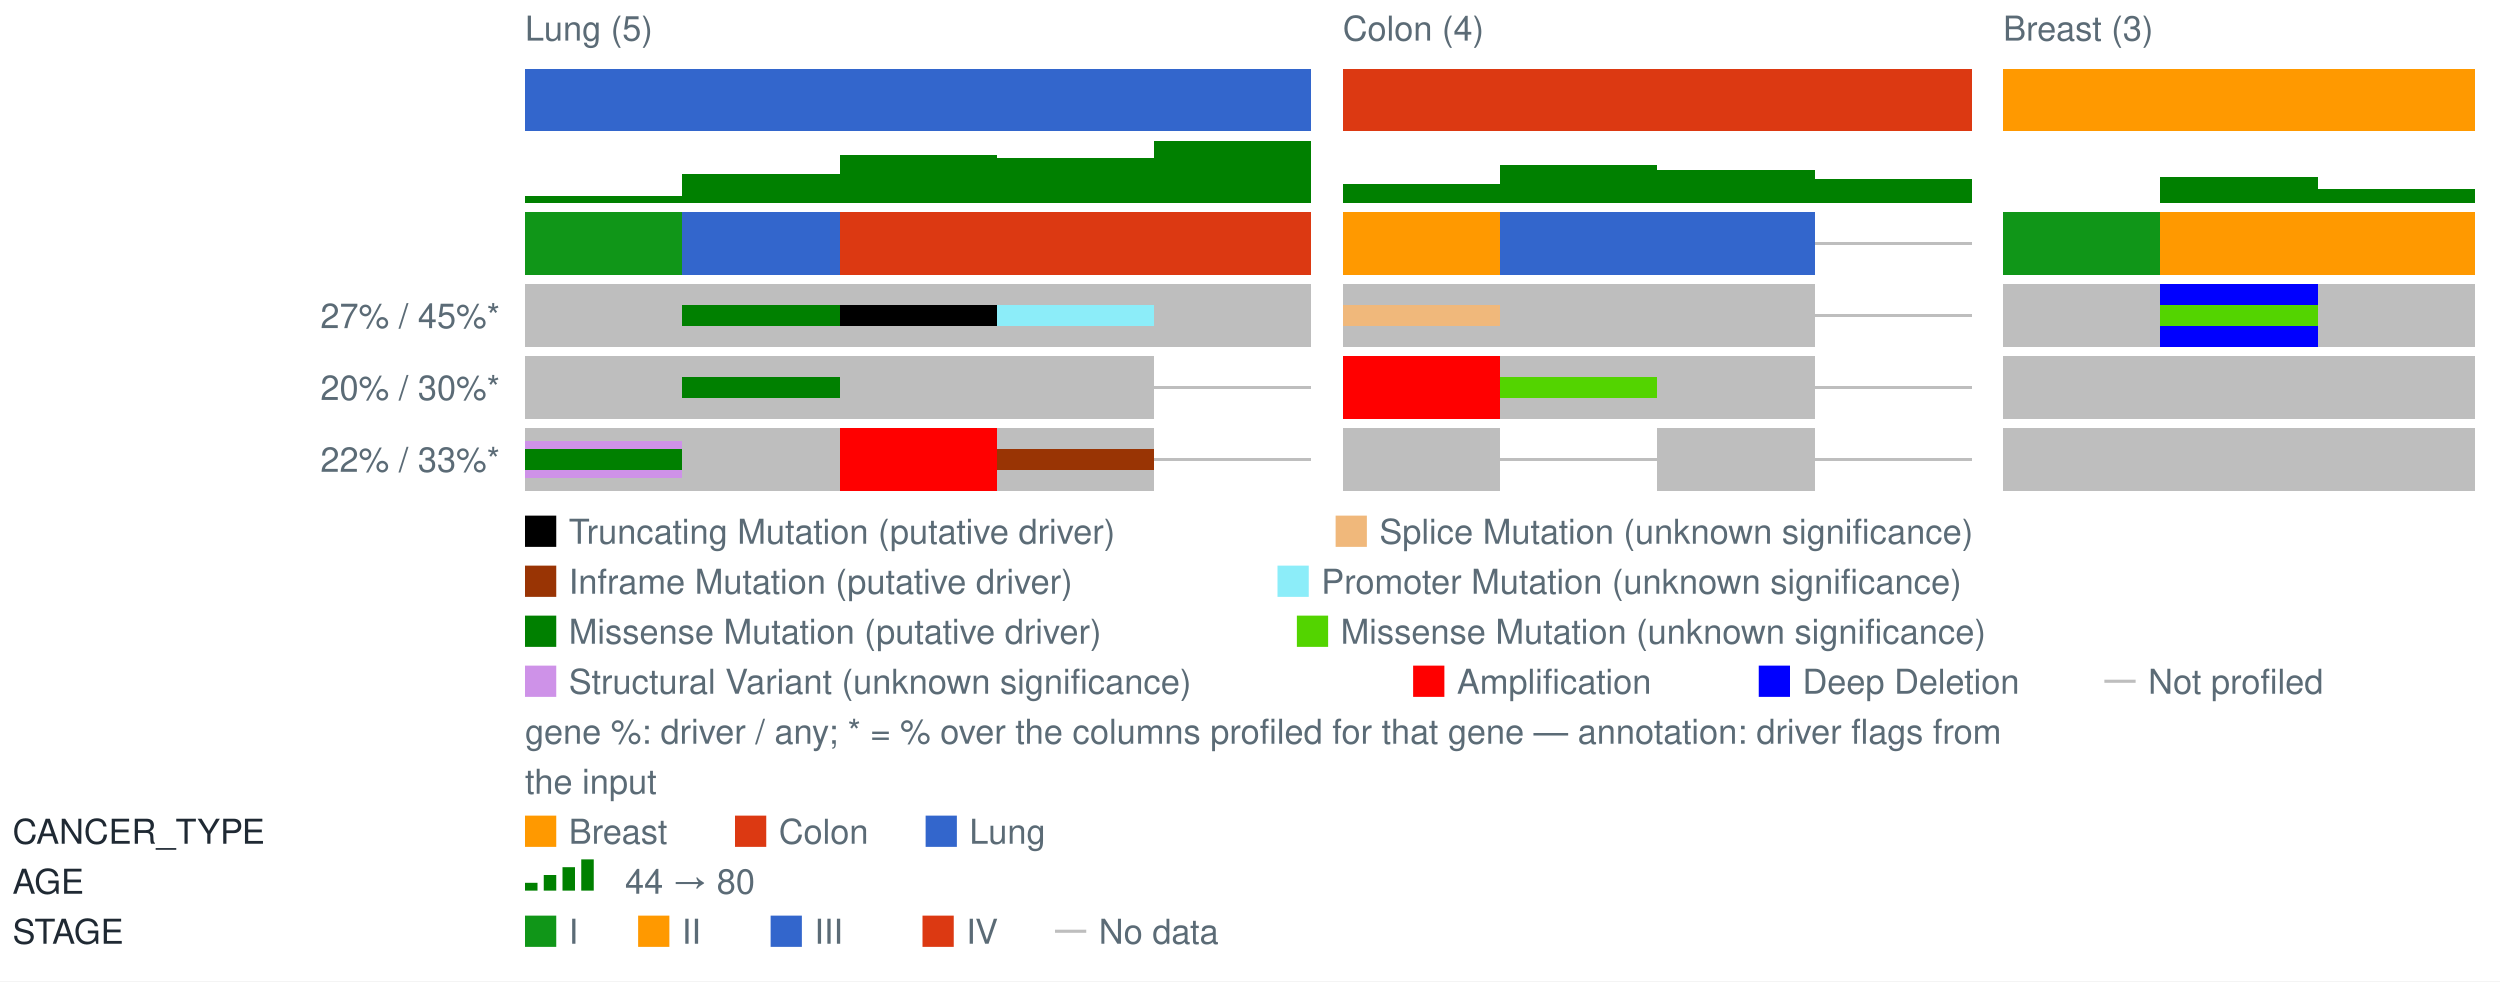
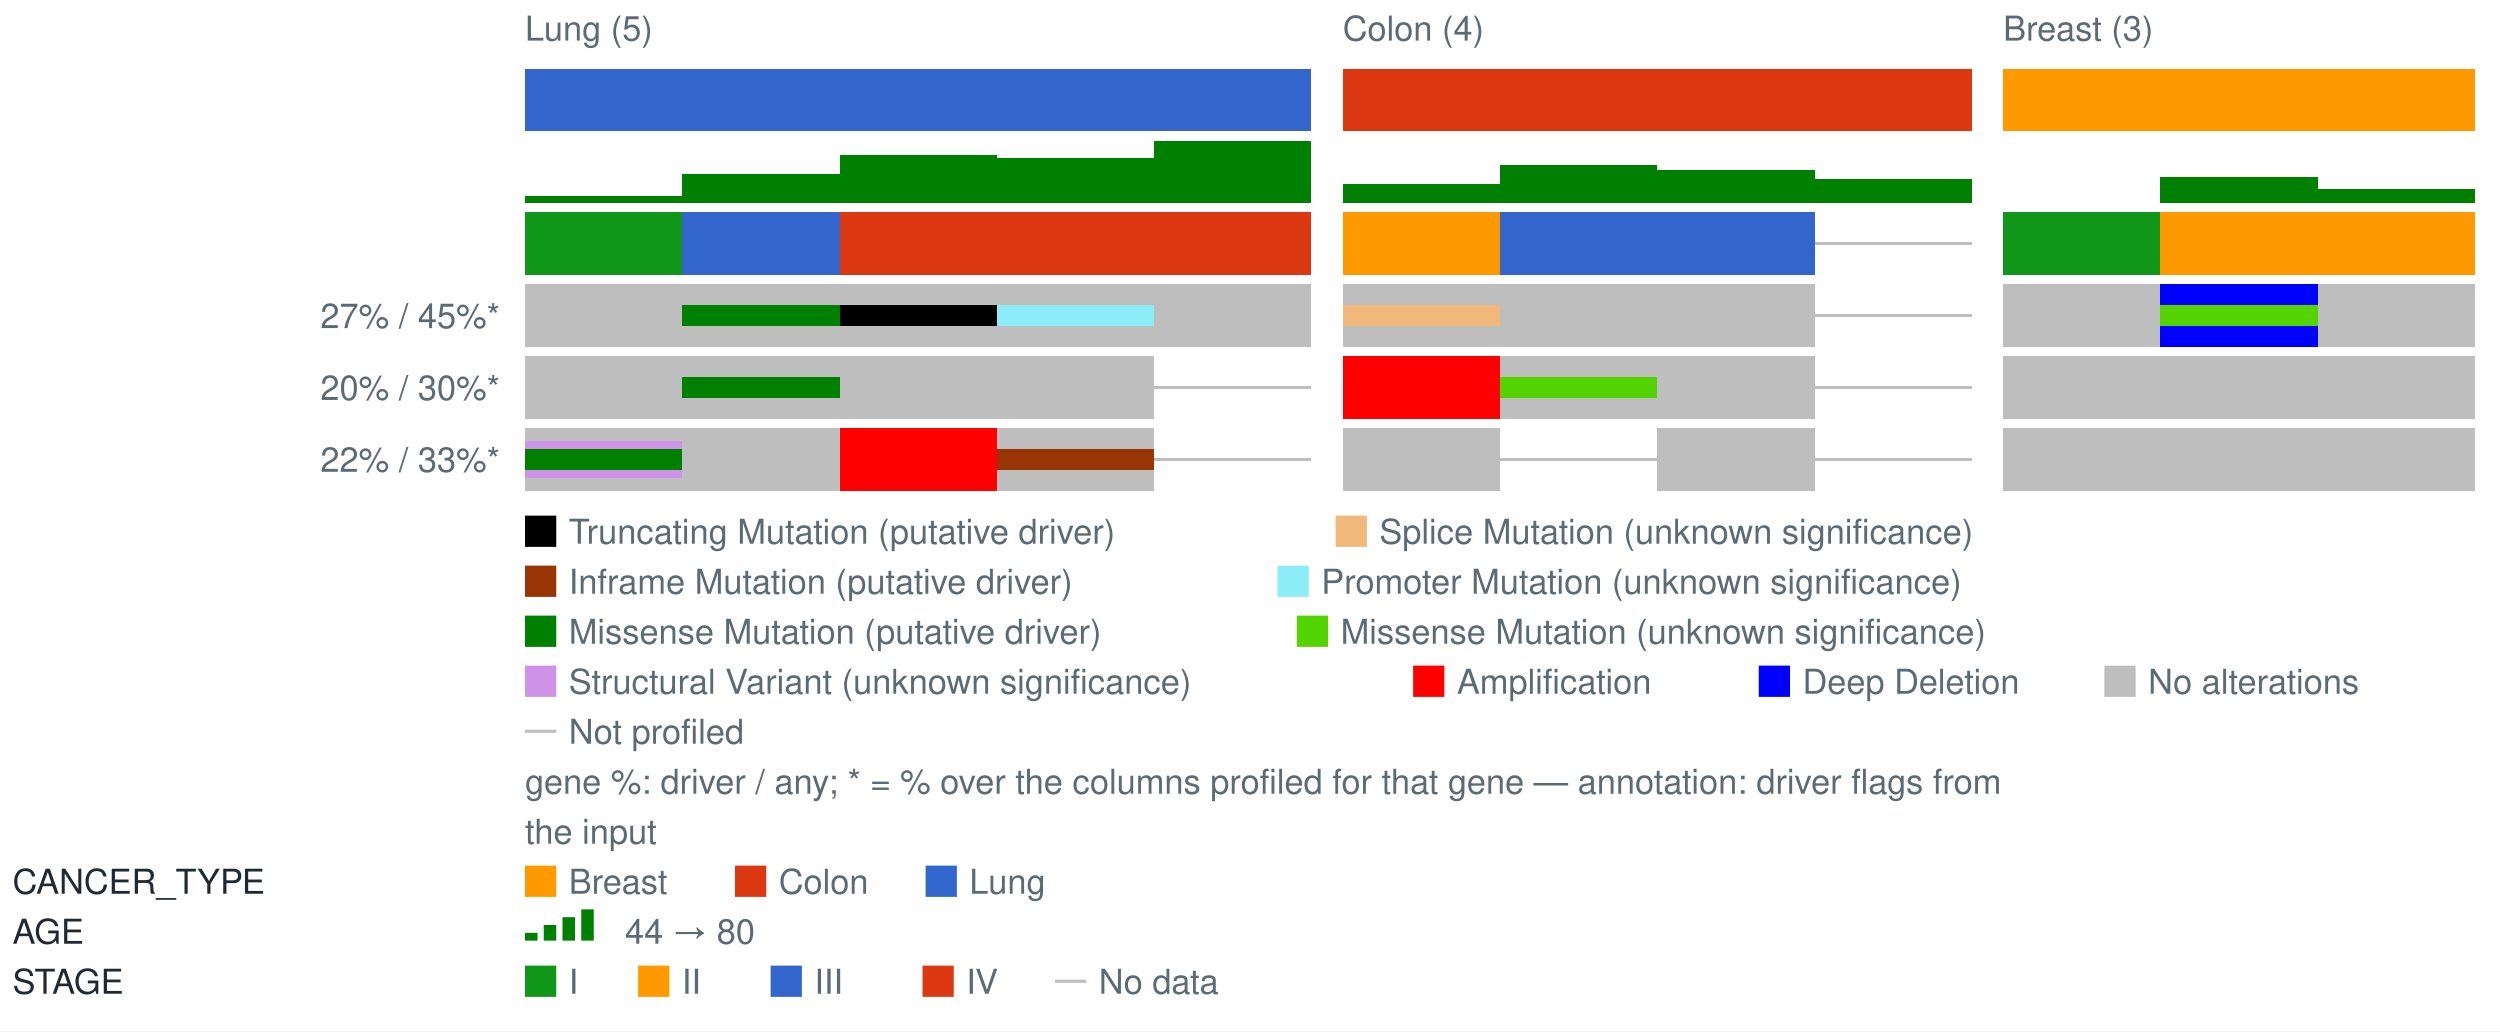
- <svg xmlns="http://www.w3.org/2000/svg" width="800" height="314" font-family="IBM Plex Sans,Helvetica,Arial,sans-serif" font-size="11">
-   <rect width="800" height="314" fill="#ffffff" />
+ <svg xmlns="http://www.w3.org/2000/svg" width="800" height="330" font-family="IBM Plex Sans,Helvetica,Arial,sans-serif" font-size="11">
+   <rect width="800" height="330" fill="#ffffff" />
  <text x="168" y="13" fill="#5b6b76">Lung (5)</text>
  <text x="429.667" y="13" fill="#5b6b76">Colon (4)</text>
  <text x="641" y="13" fill="#5b6b76">Breast (3)</text>
  <g shape-rendering="crispEdges">
    <text x="4" y="36" fill="#1f2933" />
    <rect x="168" y="22" width="50.33" height="20" fill="#3366cc" />
    <rect x="218.33" y="22" width="50.33" height="20" fill="#3366cc" />
    <rect x="268.67" y="22" width="50.33" height="20" fill="#3366cc" />
    <rect x="319" y="22" width="50.33" height="20" fill="#3366cc" />
    <rect x="369.33" y="22" width="50.33" height="20" fill="#3366cc" />
    <rect x="429.67" y="22" width="50.33" height="20" fill="#dc3912" />
    <rect x="480" y="22" width="50.33" height="20" fill="#dc3912" />
    <rect x="530.33" y="22" width="50.33" height="20" fill="#dc3912" />
    <rect x="580.67" y="22" width="50.33" height="20" fill="#dc3912" />
    <rect x="641" y="22" width="50.33" height="20" fill="#ff9900" />
    <rect x="691.33" y="22" width="50.33" height="20" fill="#ff9900" />
    <rect x="741.67" y="22" width="50.33" height="20" fill="#ff9900" />
    <text x="4" y="59" fill="#1f2933" />
    <rect x="168" y="62.8" width="50.33" height="2.2" fill="#008000" />
    <rect x="218.33" y="55.59" width="50.33" height="9.41" fill="#008000" />
    <rect x="268.67" y="49.47" width="50.33" height="15.53" fill="#008000" />
    <rect x="319" y="50.57" width="50.33" height="14.43" fill="#008000" />
    <rect x="369.33" y="45" width="50.33" height="20" fill="#008000" />
    <rect x="429.67" y="58.88" width="50.33" height="6.12" fill="#008000" />
    <rect x="480" y="52.76" width="50.33" height="12.24" fill="#008000" />
    <rect x="530.33" y="54.41" width="50.33" height="10.59" fill="#008000" />
    <rect x="580.67" y="57.24" width="50.33" height="7.76" fill="#008000" />
    <rect x="641" y="65" width="50.33" height="0" fill="#008000" />
    <rect x="691.33" y="56.69" width="50.33" height="8.31" fill="#008000" />
    <rect x="741.67" y="60.53" width="50.33" height="4.47" fill="#008000" />
    <text x="4" y="82" fill="#1f2933" />
    <rect x="168" y="68" width="50.33" height="20" fill="#109618" />
    <rect x="218.33" y="68" width="50.33" height="20" fill="#3366cc" />
    <rect x="268.67" y="68" width="50.33" height="20" fill="#dc3912" />
    <rect x="319" y="68" width="50.33" height="20" fill="#dc3912" />
    <rect x="369.33" y="68" width="50.33" height="20" fill="#dc3912" />
    <rect x="429.67" y="68" width="50.33" height="20" fill="#ff9900" />
    <rect x="480" y="68" width="50.33" height="20" fill="#3366cc" />
    <rect x="530.33" y="68" width="50.33" height="20" fill="#3366cc" />
    <rect x="580.67" y="68" width="50.33" height="20" fill="#ffffff" />
    <rect x="580.67" y="77.5" width="50.33" height="1" fill="#bebebe" />
    <rect x="641" y="68" width="50.33" height="20" fill="#109618" />
    <rect x="691.33" y="68" width="50.33" height="20" fill="#ff9900" />
    <rect x="741.67" y="68" width="50.33" height="20" fill="#ff9900" />
    <text x="4" y="105" fill="#1f2933" />
    <text x="160" y="105" fill="#5b6b76" text-anchor="end">27% / 45%*</text>
    <rect x="168" y="91" width="50.33" height="20" fill="#bebebe" />
    <rect x="218.33" y="91" width="50.33" height="20" fill="#bebebe" />
    <rect x="218.33" y="97.67" width="50.33" height="6.67" fill="#008000" />
    <rect x="268.67" y="91" width="50.33" height="20" fill="#bebebe" />
    <rect x="268.67" y="97.67" width="50.33" height="6.67" fill="#000000" />
    <rect x="319" y="91" width="50.33" height="20" fill="#bebebe" />
    <rect x="319" y="97.67" width="50.33" height="6.67" fill="#8cedf9" />
    <rect x="369.33" y="91" width="50.33" height="20" fill="#bebebe" />
    <rect x="429.67" y="91" width="50.33" height="20" fill="#bebebe" />
    <rect x="429.67" y="97.67" width="50.33" height="6.67" fill="#f0b87b" />
    <rect x="480" y="91" width="50.33" height="20" fill="#bebebe" />
    <rect x="530.33" y="91" width="50.33" height="20" fill="#bebebe" />
    <rect x="580.67" y="91" width="50.33" height="20" fill="#ffffff" />
    <rect x="580.67" y="100.5" width="50.33" height="1" fill="#bebebe" />
    <rect x="641" y="91" width="50.33" height="20" fill="#bebebe" />
    <rect x="691.33" y="91" width="50.33" height="20" fill="#bebebe" />
    <rect x="691.33" y="91" width="50.33" height="20" fill="#0000ff" />
    <rect x="691.33" y="97.67" width="50.33" height="6.67" fill="#53d400" />
    <rect x="741.67" y="91" width="50.33" height="20" fill="#bebebe" />
    <text x="4" y="128" fill="#1f2933" />
    <text x="160" y="128" fill="#5b6b76" text-anchor="end">20% / 30%*</text>
    <rect x="168" y="114" width="50.33" height="20" fill="#bebebe" />
    <rect x="218.33" y="114" width="50.33" height="20" fill="#bebebe" />
    <rect x="218.33" y="120.67" width="50.33" height="6.67" fill="#008000" />
    <rect x="268.67" y="114" width="50.33" height="20" fill="#bebebe" />
    <rect x="319" y="114" width="50.33" height="20" fill="#bebebe" />
    <rect x="369.33" y="114" width="50.33" height="20" fill="#ffffff" />
    <rect x="369.33" y="123.5" width="50.33" height="1" fill="#bebebe" />
    <rect x="429.67" y="114" width="50.33" height="20" fill="#bebebe" />
    <rect x="429.67" y="114" width="50.33" height="20" fill="#ff0000" />
    <rect x="480" y="114" width="50.33" height="20" fill="#bebebe" />
    <rect x="480" y="120.67" width="50.33" height="6.67" fill="#53d400" />
    <rect x="530.33" y="114" width="50.33" height="20" fill="#bebebe" />
    <rect x="580.67" y="114" width="50.33" height="20" fill="#ffffff" />
    <rect x="580.67" y="123.5" width="50.33" height="1" fill="#bebebe" />
    <rect x="641" y="114" width="50.33" height="20" fill="#bebebe" />
    <rect x="691.33" y="114" width="50.33" height="20" fill="#bebebe" />
    <rect x="741.67" y="114" width="50.33" height="20" fill="#bebebe" />
    <text x="4" y="151" fill="#1f2933" />
    <text x="160" y="151" fill="#5b6b76" text-anchor="end">22% / 33%*</text>
    <rect x="168" y="137" width="50.33" height="20" fill="#bebebe" />
    <rect x="168" y="141" width="50.33" height="12" fill="#ce92e8" />
    <rect x="168" y="143.67" width="50.33" height="6.67" fill="#008000" />
    <rect x="218.33" y="137" width="50.33" height="20" fill="#bebebe" />
    <rect x="268.67" y="137" width="50.33" height="20" fill="#bebebe" />
    <rect x="268.67" y="137" width="50.33" height="20" fill="#ff0000" />
    <rect x="319" y="137" width="50.33" height="20" fill="#bebebe" />
    <rect x="319" y="143.67" width="50.33" height="6.67" fill="#993404" />
    <rect x="369.33" y="137" width="50.33" height="20" fill="#ffffff" />
    <rect x="369.33" y="146.5" width="50.33" height="1" fill="#bebebe" />
    <rect x="429.67" y="137" width="50.33" height="20" fill="#bebebe" />
    <rect x="480" y="137" width="50.33" height="20" fill="#ffffff" />
    <rect x="480" y="146.5" width="50.33" height="1" fill="#bebebe" />
    <rect x="530.33" y="137" width="50.33" height="20" fill="#bebebe" />
    <rect x="580.67" y="137" width="50.33" height="20" fill="#ffffff" />
    <rect x="580.67" y="146.5" width="50.33" height="1" fill="#bebebe" />
    <rect x="641" y="137" width="50.33" height="20" fill="#bebebe" />
    <rect x="691.33" y="137" width="50.33" height="20" fill="#bebebe" />
    <rect x="741.67" y="137" width="50.33" height="20" fill="#bebebe" />
  </g>
  <rect x="168" y="165" width="10" height="10" fill="#000000" />
  <text x="182" y="174" fill="#5b6b76">Truncating Mutation (putative driver)</text>
  <rect x="427.4" y="165" width="10" height="10" fill="#f0b87b" />
  <text x="441.4" y="174" fill="#5b6b76">Splice Mutation (unknown significance)</text>
  <rect x="168" y="181" width="10" height="10" fill="#993404" />
  <text x="182" y="190" fill="#5b6b76">Inframe Mutation (putative driver)</text>
  <rect x="408.8" y="181" width="10" height="10" fill="#8cedf9" />
  <text x="422.8" y="190" fill="#5b6b76">Promoter Mutation (unknown significance)</text>
  <rect x="168" y="197" width="10" height="10" fill="#008000" />
  <text x="182" y="206" fill="#5b6b76">Missense Mutation (putative driver)</text>
  <rect x="415" y="197" width="10" height="10" fill="#53d400" />
  <text x="429" y="206" fill="#5b6b76">Missense Mutation (unknown significance)</text>
  <rect x="168" y="213" width="10" height="10" fill="#ce92e8" />
  <text x="182" y="222" fill="#5b6b76">Structural Variant (unknown significance)</text>
  <rect x="452.2" y="213" width="10" height="10" fill="#ff0000" />
  <text x="466.2" y="222" fill="#5b6b76">Amplification</text>
  <rect x="562.8" y="213" width="10" height="10" fill="#0000ff" />
  <text x="576.8" y="222" fill="#5b6b76">Deep Deletion</text>
-   <rect x="673.4" y="213" width="10" height="10" fill="#ffffff" />
-   <rect x="673.4" y="217.5" width="10" height="1" fill="#bebebe" />
-   <text x="687.4" y="222" fill="#5b6b76">Not profiled</text>
-   <text x="168" y="238" fill="#5b6b76">gene %: driver / any; * = % over the columns profiled for that gene — annotation: driver flags from</text>
-   <text x="168" y="254" fill="#5b6b76">the input</text>
-   <text x="4" y="270" fill="#1f2933">CANCER_TYPE</text>
-   <rect x="168" y="261" width="10" height="10" fill="#ff9900" />
-   <text x="182" y="270" fill="#5b6b76">Breast</text>
-   <rect x="235.2" y="261" width="10" height="10" fill="#dc3912" />
-   <text x="249.2" y="270" fill="#5b6b76">Colon</text>
-   <rect x="296.2" y="261" width="10" height="10" fill="#3366cc" />
-   <text x="310.2" y="270" fill="#5b6b76">Lung</text>
-   <text x="4" y="286" fill="#1f2933">AGE</text>
-   <rect x="168" y="282.5" width="4" height="2.5" fill="#008000" />
-   <rect x="174" y="280" width="4" height="5" fill="#008000" />
-   <rect x="180" y="277.5" width="4" height="7.5" fill="#008000" />
-   <rect x="186" y="275" width="4" height="10" fill="#008000" />
-   <text x="200" y="286" fill="#5b6b76">44 → 80</text>
-   <text x="4" y="302" fill="#1f2933">STAGE</text>
-   <rect x="168" y="293" width="10" height="10" fill="#109618" />
-   <text x="182" y="302" fill="#5b6b76">I</text>
-   <rect x="204.2" y="293" width="10" height="10" fill="#ff9900" />
-   <text x="218.2" y="302" fill="#5b6b76">II</text>
-   <rect x="246.6" y="293" width="10" height="10" fill="#3366cc" />
-   <text x="260.6" y="302" fill="#5b6b76">III</text>
-   <rect x="295.2" y="293" width="10" height="10" fill="#dc3912" />
-   <text x="309.2" y="302" fill="#5b6b76">IV</text>
-   <rect x="337.6" y="293" width="10" height="10" fill="#ffffff" />
-   <rect x="337.6" y="297.5" width="10" height="1" fill="#bebebe" />
-   <text x="351.6" y="302" fill="#5b6b76">No data</text>
+   <rect x="673.4" y="213" width="10" height="10" fill="#bebebe" />
+   <text x="687.4" y="222" fill="#5b6b76">No alterations</text>
+   <rect x="168" y="229" width="10" height="10" fill="#ffffff" />
+   <rect x="168" y="233.5" width="10" height="1" fill="#bebebe" />
+   <text x="182" y="238" fill="#5b6b76">Not profiled</text>
+   <text x="168" y="254" fill="#5b6b76">gene %: driver / any; * = % over the columns profiled for that gene — annotation: driver flags from</text>
+   <text x="168" y="270" fill="#5b6b76">the input</text>
+   <text x="4" y="286" fill="#1f2933">CANCER_TYPE</text>
+   <rect x="168" y="277" width="10" height="10" fill="#ff9900" />
+   <text x="182" y="286" fill="#5b6b76">Breast</text>
+   <rect x="235.2" y="277" width="10" height="10" fill="#dc3912" />
+   <text x="249.2" y="286" fill="#5b6b76">Colon</text>
+   <rect x="296.2" y="277" width="10" height="10" fill="#3366cc" />
+   <text x="310.2" y="286" fill="#5b6b76">Lung</text>
+   <text x="4" y="302" fill="#1f2933">AGE</text>
+   <rect x="168" y="298.5" width="4" height="2.5" fill="#008000" />
+   <rect x="174" y="296" width="4" height="5" fill="#008000" />
+   <rect x="180" y="293.5" width="4" height="7.5" fill="#008000" />
+   <rect x="186" y="291" width="4" height="10" fill="#008000" />
+   <text x="200" y="302" fill="#5b6b76">44 → 80</text>
+   <text x="4" y="318" fill="#1f2933">STAGE</text>
+   <rect x="168" y="309" width="10" height="10" fill="#109618" />
+   <text x="182" y="318" fill="#5b6b76">I</text>
+   <rect x="204.2" y="309" width="10" height="10" fill="#ff9900" />
+   <text x="218.2" y="318" fill="#5b6b76">II</text>
+   <rect x="246.6" y="309" width="10" height="10" fill="#3366cc" />
+   <text x="260.6" y="318" fill="#5b6b76">III</text>
+   <rect x="295.2" y="309" width="10" height="10" fill="#dc3912" />
+   <text x="309.2" y="318" fill="#5b6b76">IV</text>
+   <rect x="337.6" y="309" width="10" height="10" fill="#ffffff" />
+   <rect x="337.6" y="313.5" width="10" height="1" fill="#bebebe" />
+   <text x="351.6" y="318" fill="#5b6b76">No data</text>
</svg>
